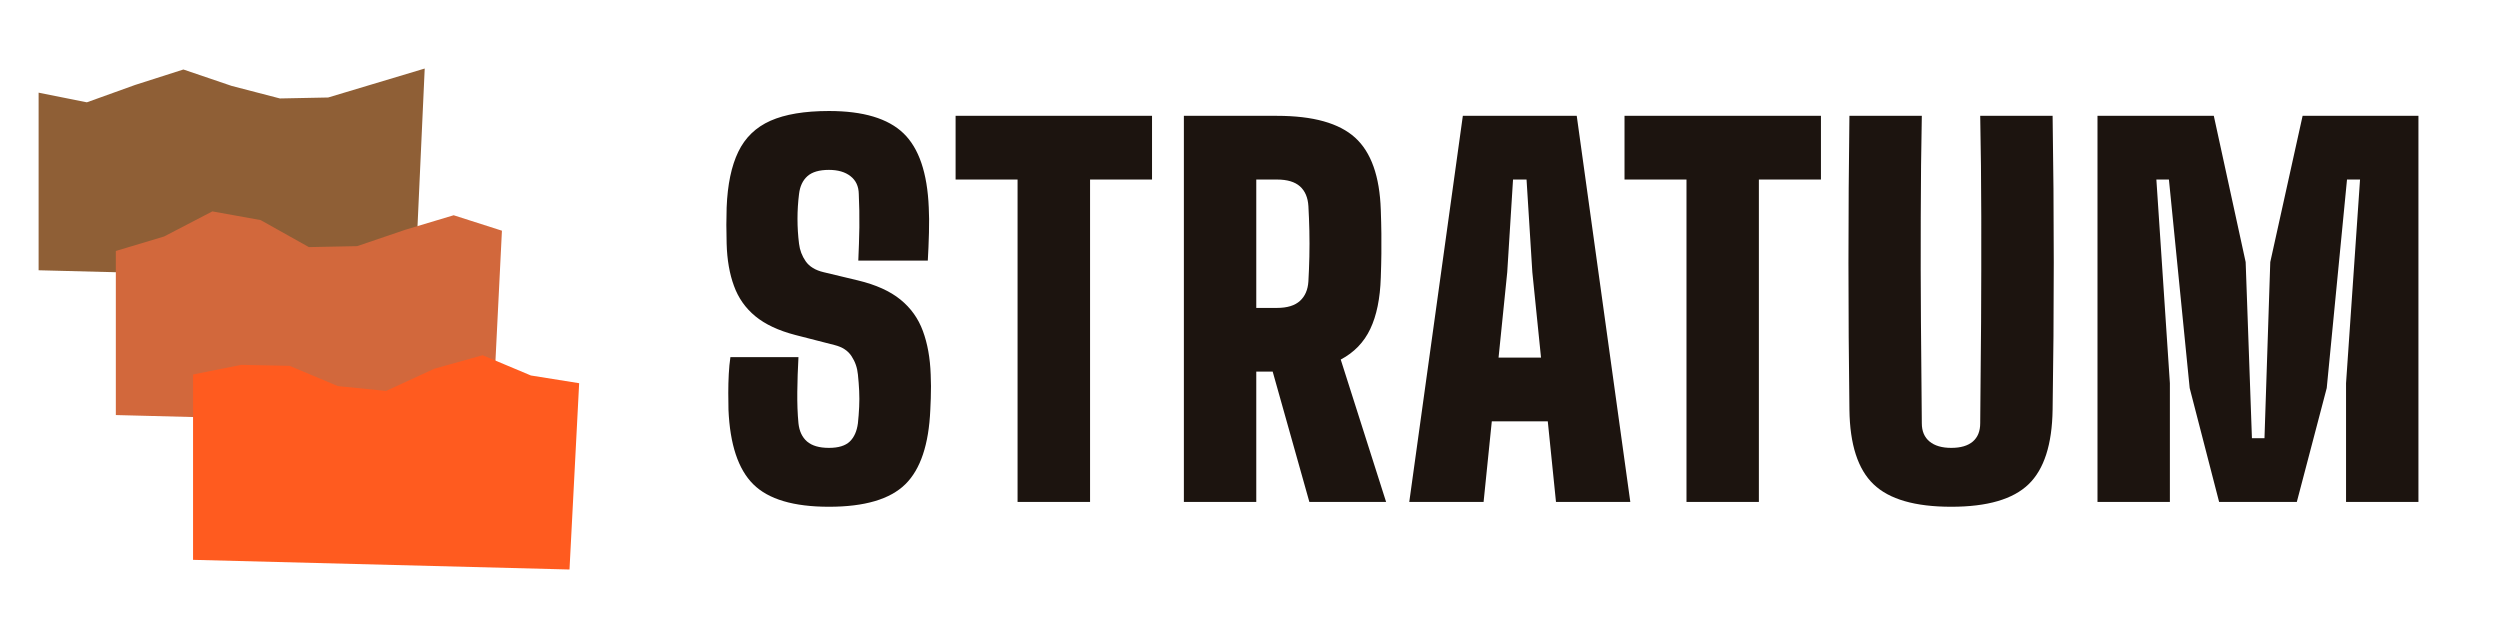
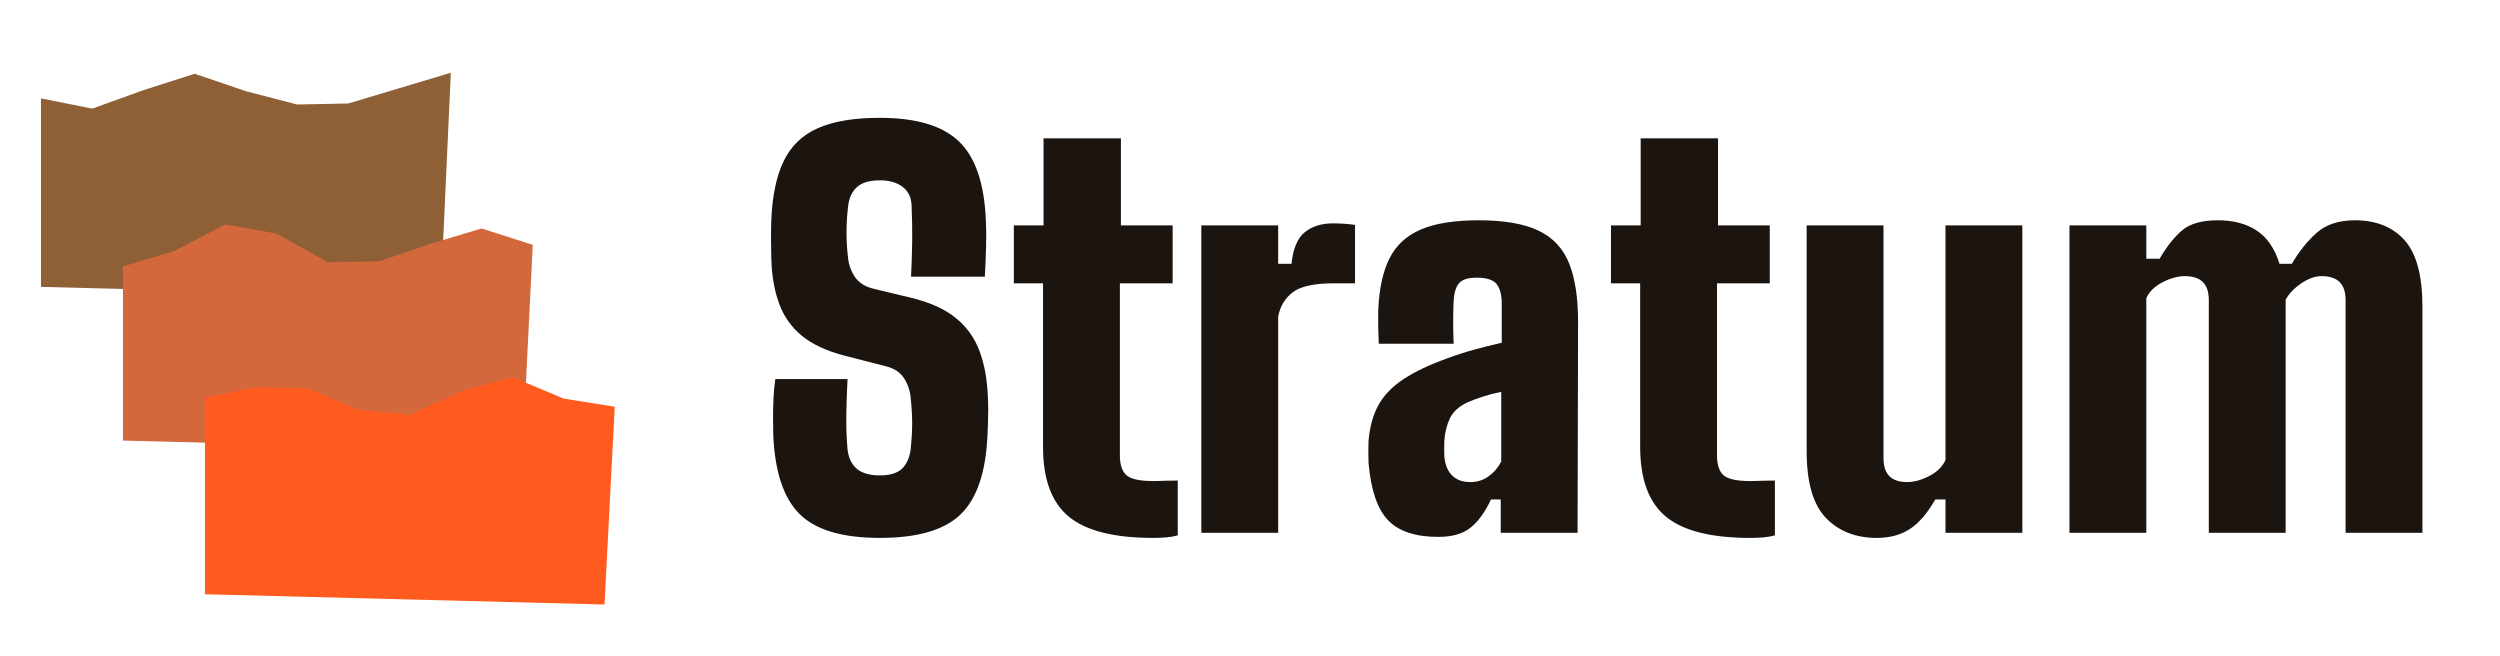
- <svg xmlns="http://www.w3.org/2000/svg" viewBox="0 0 259 64" width="259" height="64" role="img" aria-label="Stratum">
+ <svg xmlns="http://www.w3.org/2000/svg" viewBox="0 0 244 64" width="244" height="64" role="img" aria-label="Stratum">
  <g>
    <path fill="#8F5F36" d="M4.0 9.6 L9.0 10.6 L14.0 8.8 L19.0 7.2 L24.0 8.9 L29.0 10.2 L34.0 10.1 L39.0 8.6 L44.0 7.1 L43 29 L4 28Z" />
    <path fill="#D2683C" d="M12.0 26.0 L17.0 24.5 L22.0 21.9 L27.0 22.8 L32.0 25.6 L37.0 25.5 L42.0 23.8 L47.0 22.3 L52.0 23.9 L51 44 L12 43Z" />
    <path fill="#FF5B1F" d="M20.0 38.8 L25.0 37.8 L30.0 37.9 L35.0 40.0 L40.0 40.5 L45.0 38.2 L50.0 36.8 L55.0 38.9 L60.0 39.7 L59 59 L20 58Z" />
  </g>
-   <path fill="#1C140F" d="M85.88 52.5Q80.38 52.5 78.04 50.17Q75.7 47.85 75.47 42.45Q75.45 41.65 75.45 40.69Q75.45 39.73 75.5 38.76Q75.55 37.8 75.67 37H82.72Q82.62 38.83 82.6 40.6Q82.58 42.38 82.72 43.85Q82.85 45.08 83.61 45.74Q84.38 46.4 85.88 46.4Q87.35 46.4 88.04 45.74Q88.72 45.08 88.88 43.85Q88.97 43 89.01 42.16Q89.05 41.33 89.01 40.49Q88.97 39.65 88.88 38.8Q88.78 37.75 88.22 36.9Q87.67 36.05 86.47 35.75L82.38 34.7Q79.78 34.02 78.25 32.76Q76.72 31.5 76.04 29.62Q75.35 27.75 75.28 25.25Q75.25 24.15 75.25 23.29Q75.25 22.42 75.28 21.5Q75.42 17.92 76.49 15.72Q77.55 13.52 79.82 12.51Q82.1 11.5 85.88 11.5Q91.2 11.5 93.6 13.81Q96 16.12 96.22 21.5Q96.28 22.57 96.24 24.12Q96.2 25.67 96.12 27H88.92Q89 25.27 89.03 23.55Q89.05 21.82 88.97 20.1Q88.95 18.9 88.11 18.25Q87.28 17.6 85.88 17.6Q84.38 17.6 83.65 18.25Q82.92 18.9 82.78 20.1Q82.62 21.38 82.62 22.67Q82.62 23.97 82.78 25.25Q82.9 26.25 83.47 27.07Q84.05 27.9 85.33 28.2L88.88 29.05Q91.67 29.72 93.29 31.04Q94.9 32.35 95.61 34.29Q96.33 36.23 96.42 38.8Q96.45 39.38 96.45 40Q96.45 40.62 96.43 41.25Q96.4 41.88 96.38 42.45Q96.15 47.85 93.79 50.17Q91.42 52.5 85.88 52.5ZM105.42 52V18.6H99V12H119.35V18.6H112.93V52ZM122.65 52V12H132.3Q137.9 12 140.39 14.26Q142.88 16.52 143.05 21.75Q143.1 23.15 143.11 24.2Q143.12 25.25 143.11 26.3Q143.1 27.35 143.05 28.75Q142.95 32 141.96 34.08Q140.98 36.15 138.9 37.25L143.6 52H135.65L131.85 38.5H130.15V52ZM130.15 31.9H132.3Q133.88 31.9 134.68 31.17Q135.47 30.45 135.55 29.15Q135.62 27.92 135.65 26.59Q135.68 25.25 135.65 23.91Q135.62 22.57 135.55 21.35Q135.47 20.02 134.68 19.31Q133.88 18.6 132.3 18.6H130.15ZM146 52 151.55 12H163.35L168.9 52H161.2L160.35 43.65H154.55L153.7 52ZM155.25 37.05H159.65L158.75 28.2L158.15 18.6H156.75L156.15 28.2ZM174.72 52V18.6H168.3V12H188.65V18.6H182.22V52ZM202.15 52.5Q196.52 52.5 194.1 50.17Q191.67 47.85 191.6 42.45Q191.5 34.9 191.5 27.21Q191.5 19.52 191.6 12H199.1Q199 17.02 198.99 22.47Q198.97 27.92 199.01 33.38Q199.05 38.83 199.1 43.85Q199.1 45.08 199.9 45.74Q200.7 46.4 202.15 46.4Q203.62 46.4 204.39 45.74Q205.15 45.08 205.15 43.85Q205.2 38.83 205.24 33.38Q205.27 27.92 205.26 22.47Q205.25 17.02 205.15 12H212.65Q212.77 19.52 212.77 27.21Q212.77 34.9 212.65 42.45Q212.57 47.85 210.16 50.17Q207.75 52.5 202.15 52.5ZM217.3 52V12H229.35L232.65 27.15L233.3 45.4H234.6L235.2 27.15L238.55 12H250.55V52H243.05V39.7L244.5 18.6H243.15L241.05 40.2L237.95 52H229.9L226.85 40.2L224.7 18.6H223.4L224.8 39.7V52Z" />
+   <path fill="#1C140F" d="M85.88 52.5Q80.38 52.5 78.04 50.17Q75.7 47.85 75.47 42.45Q75.45 41.65 75.45 40.69Q75.45 39.73 75.5 38.76Q75.55 37.8 75.67 37H82.72Q82.62 38.83 82.6 40.6Q82.58 42.38 82.72 43.85Q82.85 45.08 83.61 45.74Q84.38 46.4 85.88 46.4Q87.35 46.4 88.04 45.74Q88.72 45.08 88.88 43.85Q88.97 43 89.01 42.16Q89.05 41.33 89.01 40.49Q88.97 39.65 88.88 38.8Q88.78 37.75 88.22 36.9Q87.67 36.05 86.47 35.75L82.38 34.7Q79.78 34.02 78.25 32.76Q76.72 31.5 76.04 29.62Q75.35 27.75 75.28 25.25Q75.25 24.15 75.25 23.29Q75.25 22.42 75.28 21.5Q75.42 17.92 76.49 15.72Q77.55 13.52 79.82 12.51Q82.1 11.5 85.88 11.5Q91.2 11.5 93.6 13.81Q96 16.12 96.22 21.5Q96.28 22.57 96.24 24.12Q96.2 25.67 96.12 27H88.92Q89 25.27 89.03 23.55Q89.05 21.82 88.97 20.1Q88.95 18.9 88.11 18.25Q87.28 17.6 85.88 17.6Q84.38 17.6 83.65 18.25Q82.92 18.9 82.78 20.1Q82.62 21.38 82.62 22.67Q82.62 23.97 82.78 25.25Q82.9 26.25 83.47 27.07Q84.05 27.9 85.33 28.2L88.88 29.05Q91.67 29.72 93.29 31.04Q94.9 32.35 95.61 34.29Q96.33 36.23 96.42 38.8Q96.45 39.38 96.45 40Q96.45 40.62 96.43 41.25Q96.4 41.88 96.38 42.45Q96.15 47.85 93.79 50.17Q91.42 52.5 85.88 52.5ZM112.55 52.5Q106.83 52.5 104.31 50.42Q101.8 48.35 101.8 43.6V27.65H98.95V22H101.85V13.5H109.4V22H114.45V27.65H109.3V44.45Q109.3 45.8 109.94 46.38Q110.58 46.95 112.55 46.95Q113.12 46.95 113.69 46.92Q114.25 46.9 114.95 46.9V52.25Q114.43 52.4 113.83 52.45Q113.23 52.5 112.55 52.5ZM117.25 52V22H124.75V25.75H126.05Q126.28 23.52 127.35 22.66Q128.43 21.8 130.1 21.8Q130.75 21.8 131.35 21.85Q131.95 21.9 132.25 21.95V27.65H130.2Q127.33 27.65 126.18 28.52Q125.03 29.4 124.75 30.9V52ZM140.38 52.4Q137.05 52.4 135.49 50.79Q133.92 49.17 133.57 45.2Q133.55 44.75 133.55 44.1Q133.55 43.45 133.57 43Q133.75 40.95 134.55 39.51Q135.35 38.08 136.99 37Q138.62 35.92 141.32 34.95Q142.67 34.45 143.94 34.11Q145.2 33.77 146.57 33.45V29.6Q146.57 28.4 146.09 27.75Q145.6 27.1 144.12 27.1Q142.9 27.1 142.42 27.62Q141.95 28.15 141.88 29.35Q141.85 29.7 141.84 30.54Q141.82 31.38 141.84 32.24Q141.85 33.1 141.88 33.55H134.57Q134.55 33.27 134.52 32.15Q134.5 31.02 134.52 30.2Q134.65 27.17 135.6 25.25Q136.55 23.32 138.65 22.41Q140.75 21.5 144.32 21.5Q148.05 21.5 150.16 22.51Q152.27 23.52 153.15 25.71Q154.02 27.9 154.02 31.4L153.97 52H146.47V48.75H145.52Q144.62 50.65 143.5 51.52Q142.38 52.4 140.38 52.4ZM143.52 47.05Q144.5 47.05 145.27 46.5Q146.05 45.95 146.52 45.05V38.25Q145.62 38.42 144.79 38.69Q143.95 38.95 143.27 39.25Q141.97 39.85 141.51 40.83Q141.05 41.8 140.97 43Q140.95 43.48 140.95 43.85Q140.95 44.23 140.97 44.6Q141.1 45.8 141.74 46.42Q142.38 47.05 143.52 47.05ZM170.83 52.5Q165.1 52.5 162.59 50.42Q160.08 48.35 160.08 43.6V27.65H157.23V22H160.13V13.5H167.68V22H172.73V27.65H167.58V44.45Q167.58 45.8 168.21 46.38Q168.85 46.95 170.83 46.95Q171.4 46.95 171.96 46.92Q172.53 46.9 173.23 46.9V52.25Q172.7 52.4 172.1 52.45Q171.5 52.5 170.83 52.5ZM183.18 52.5Q180.08 52.5 178.2 50.54Q176.33 48.58 176.33 44.05V22H183.83V44.7Q183.83 45.9 184.4 46.47Q184.98 47.05 186.13 47.05Q187.15 47.05 188.29 46.46Q189.43 45.88 189.88 44.9V22H197.38V52H189.88V48.75H188.88Q187.73 50.77 186.39 51.64Q185.05 52.5 183.18 52.5ZM201.98 52V22H209.48V25.25H210.78Q211.83 23.45 212.98 22.48Q214.12 21.5 216.48 21.5Q218.73 21.5 220.25 22.5Q221.78 23.5 222.48 25.75H223.68Q224.73 23.95 226.1 22.73Q227.48 21.5 229.83 21.5Q232.95 21.5 234.69 23.45Q236.43 25.4 236.43 29.95V52H228.93V29.3Q228.93 28.1 228.34 27.52Q227.75 26.95 226.58 26.95Q225.65 26.95 224.61 27.65Q223.58 28.35 223.08 29.25V52H215.58V29.3Q215.58 28.1 214.99 27.52Q214.4 26.95 213.23 26.95Q212.23 26.95 211.08 27.54Q209.93 28.12 209.48 29.1V52Z" />
</svg>
